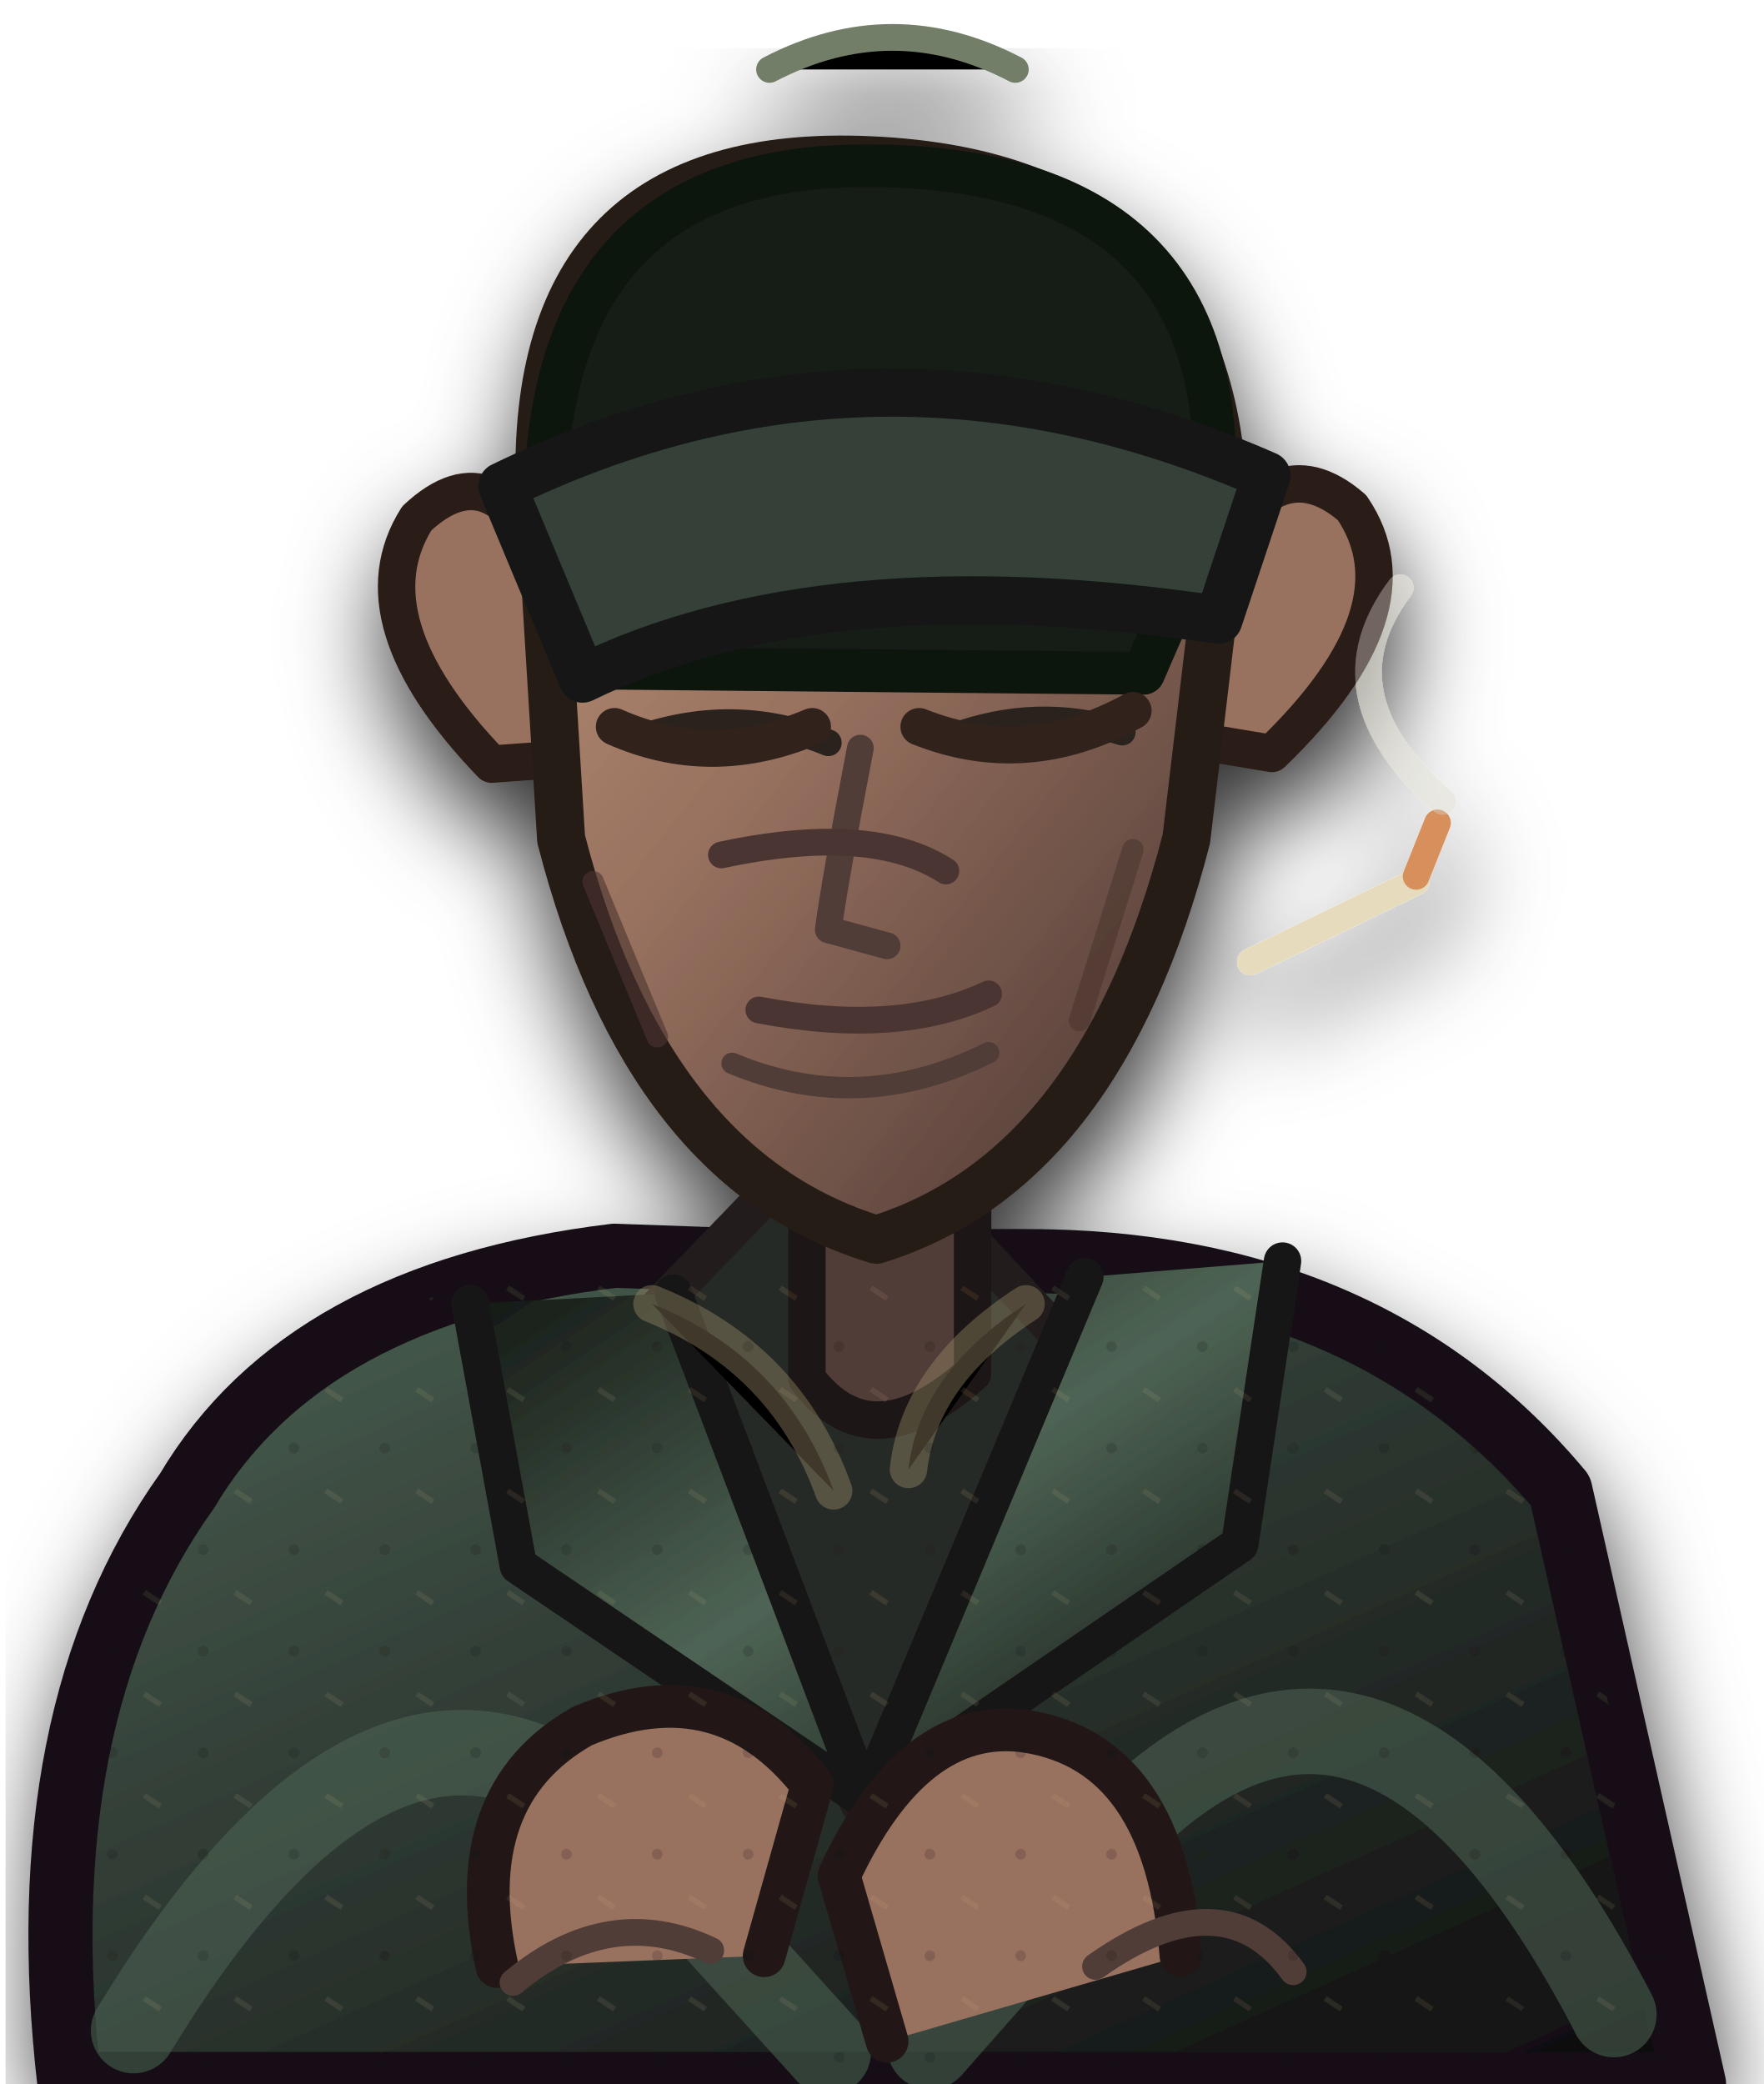
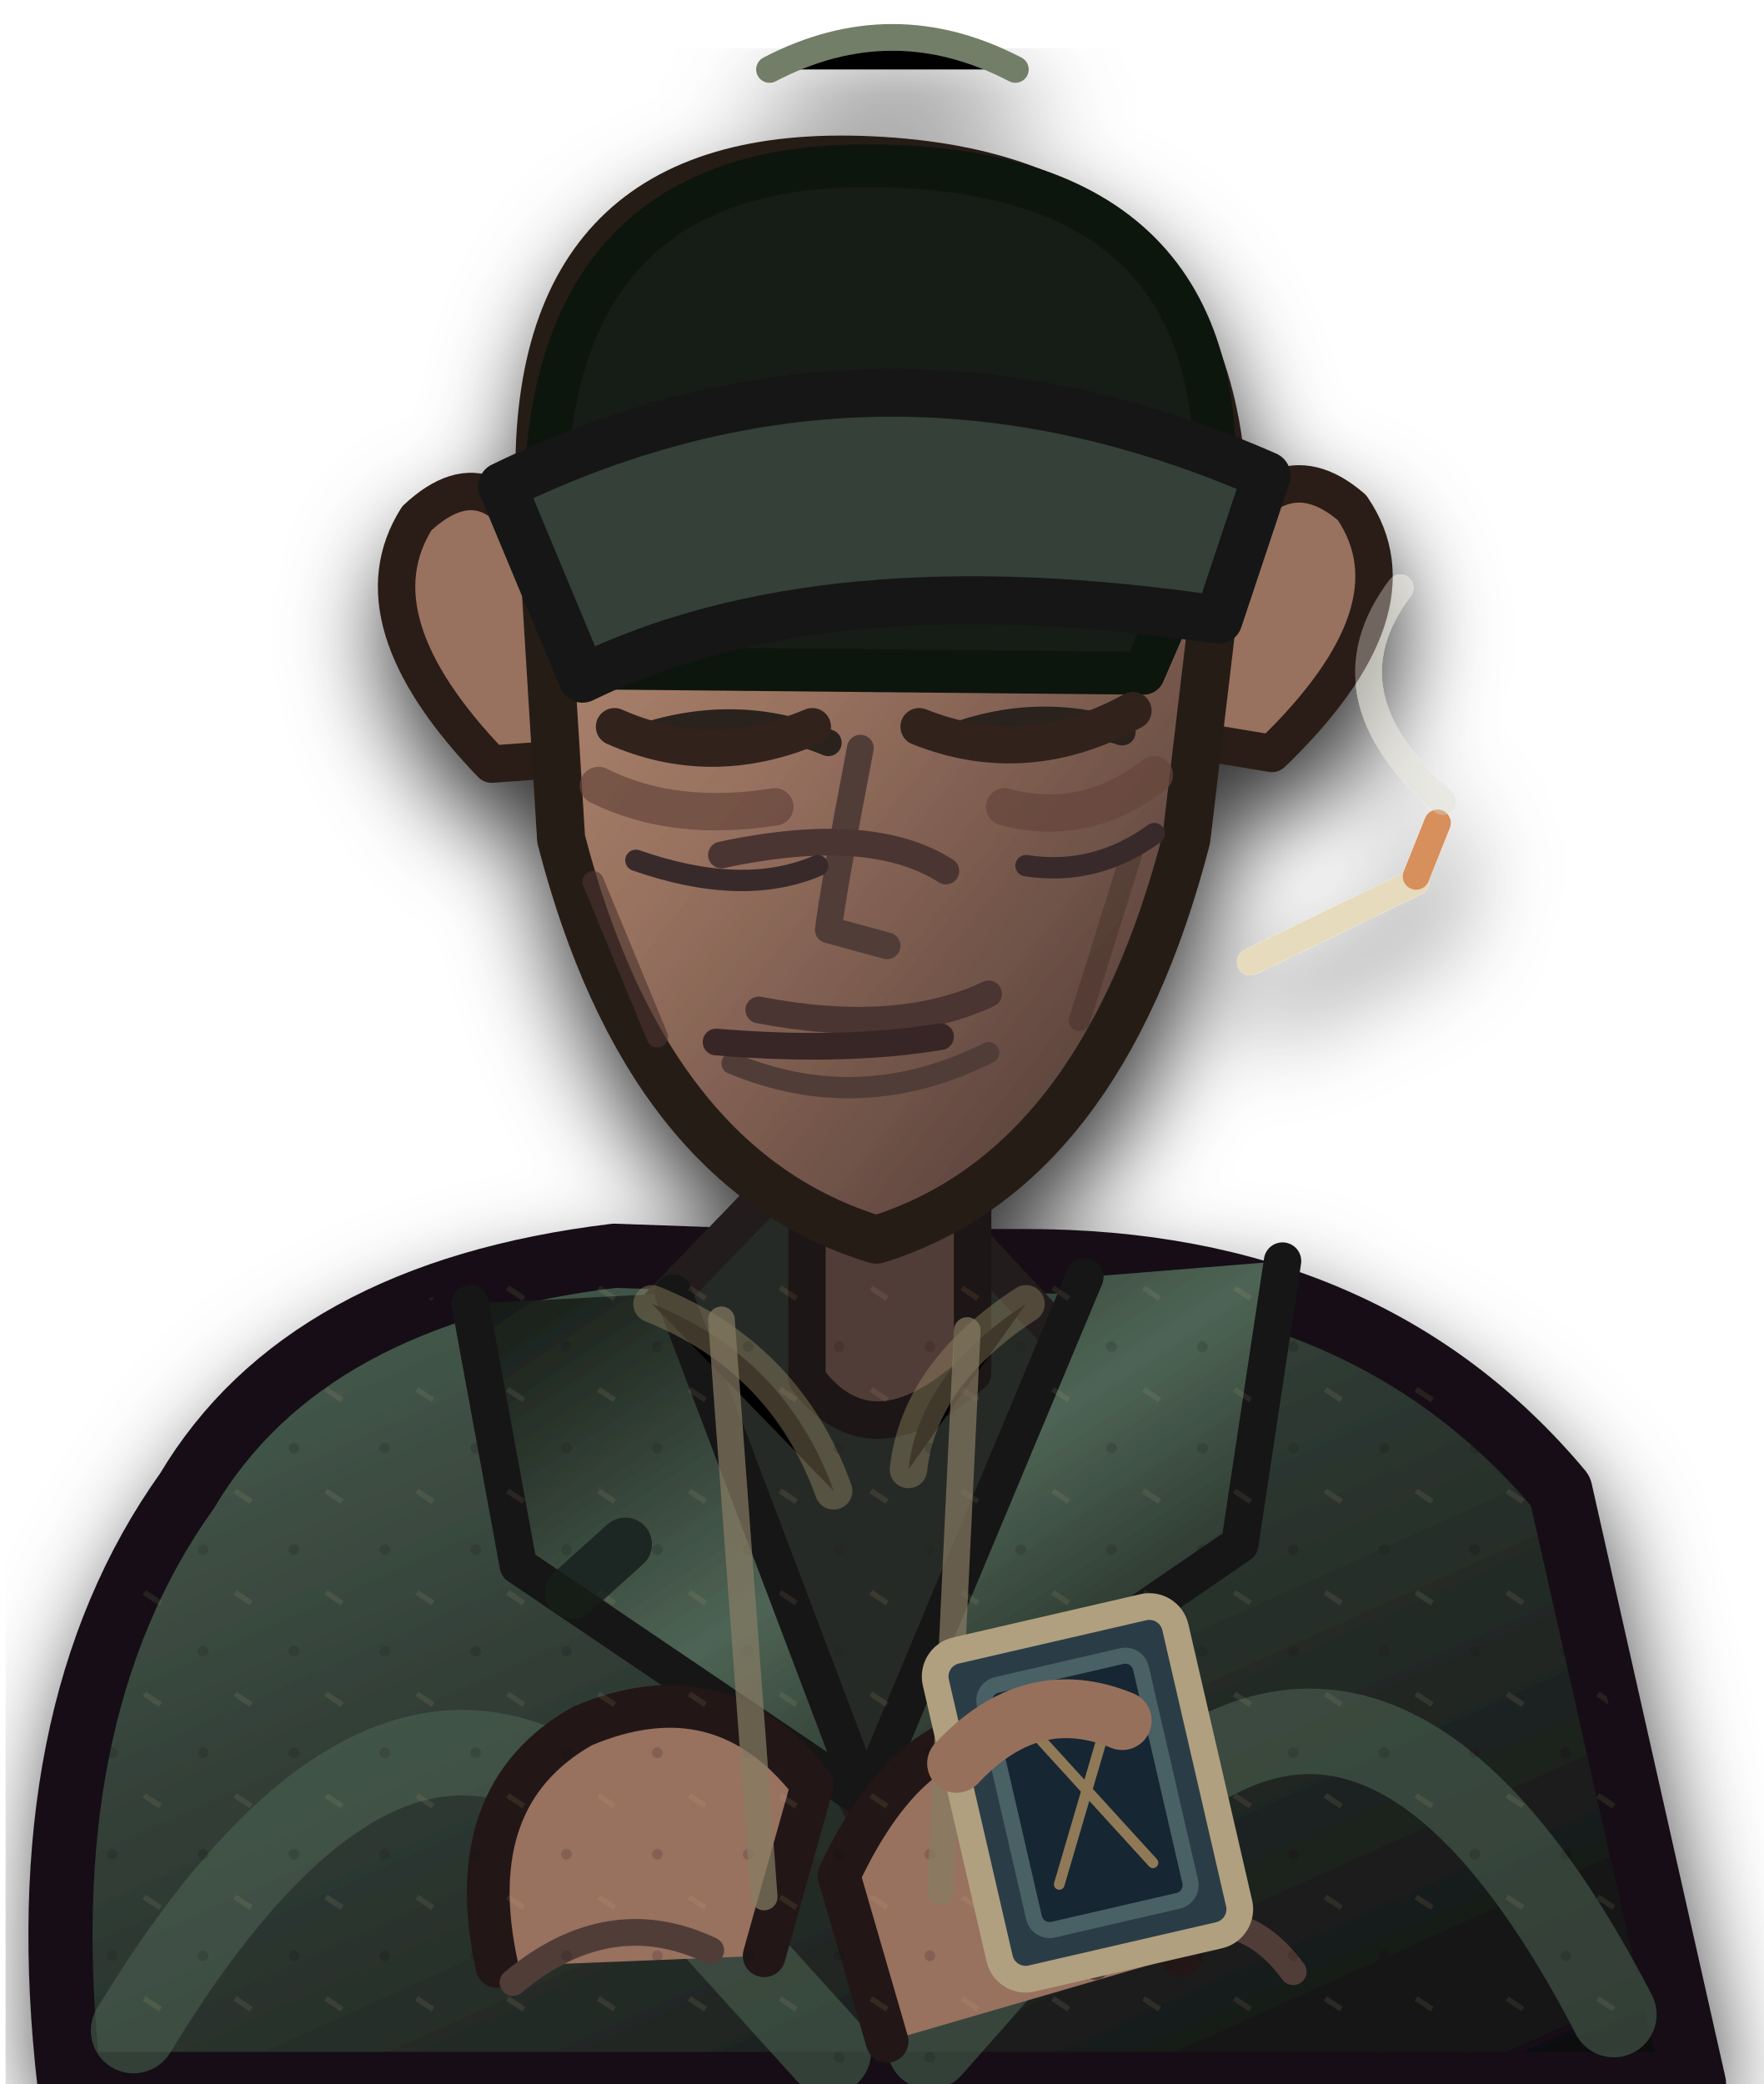
<svg xmlns="http://www.w3.org/2000/svg" viewBox="0 0 330 390" role="img" aria-label="The Grinder">
  <defs>
    <linearGradient id="cloth" x1="0" y1="0" x2=".9" y2="1">
      <stop stop-color="#4e6454" />
      <stop offset=".44" stop-color="#303c35" />
      <stop offset="1" stop-color="#100f10" />
    </linearGradient>
    <linearGradient id="face" x1="0" y1="0" x2=".8" y2="1">
      <stop stop-color="#c29a7e" />
      <stop offset=".5" stop-color="#98715f" />
      <stop offset="1" stop-color="#513c37" />
    </linearGradient>
    <linearGradient id="shadow" x1="0" y1="0" x2="1" y2="1">
      <stop stop-color="#101310" />
      <stop offset=".5" stop-color="#4e6454" />
      <stop offset="1" stop-color="#090b09" />
    </linearGradient>
    <pattern id="grain" width="17" height="19" patternUnits="userSpaceOnUse">
      <circle cx="4" cy="5" r="1" fill="#100e0c" opacity=".24" />
      <path d="M10 13l3 2" stroke="#e5c394" stroke-width="1" opacity=".16" />
    </pattern>
    <filter id="shadowFx">
      <feDropShadow dx="1" dy="9" stdDeviation="9" flood-color="#000" flood-opacity=".8" />
    </filter>
  </defs>
  <g filter="url(#shadowFx)" stroke-linejoin="round" stroke-linecap="round">
    <path d="M13 390Q5 321 35 279q22-37 80-44l28 1h49q64 0 100 43l25 111Z" fill="url(#cloth)" stroke="#121113" stroke-width="12" />
    <path d="M144 223l-27 28 44 87 41-84-29-31Z" fill="#282b26" stroke="#211d1b" stroke-width="7" />
    <path d="M126 242l36 95-65-44-9-49m115-5-41 98 70-48 8-53" fill="url(#shadow)" stroke="#171516" stroke-width="7" />
    <path d="M151 221v37q12 16 31-1v-38Z" fill="#513c37" stroke="#1d1512" stroke-width="7" />
    <path d="M103 108q-10-25-25-11-12 19 14 46l14-1m120-35q12-25 27-12 13 19-15 46l-12-2" fill="#98715f" stroke="#2a1b17" stroke-width="7" />
    <path d="M101 92Q99 27 163 30q66 3 66 68l-7 59q-16 62-58 75-43-13-59-75Z" fill="url(#face)" stroke="#281d19" stroke-width="9" />
    <path d="M120 105q15-8 31-1m25-2q16-6 33 3" fill="none" stroke="#513c37" stroke-width="7" />
    <path d="M120 138q18-6 35 1m23-1q16-6 32-1" fill="none" stroke="#2a221f" stroke-width="5" />
    <path d="M161 140q-5 26-6 34l11 3" fill="none" stroke="#513c37" stroke-width="5" />
    <path d="M137 199q24 10 48-2" fill="none" stroke="#513c37" stroke-width="4" />
    <path d="M102 98Q101 31 162 31q70 0 65 65l-13 30-105-1Z" fill="#141a18" stroke="#101310" stroke-width="8" />
    <path d="M94 91q70-34 143-2l-9 27q-74-11-119 11Z" fill="#354139" stroke="#131914" stroke-width="9" />
    <path d="M115 136q18 8 37 0m20 0q20 8 40-3" stroke="#30231e" stroke-width="7" fill="none" />
    <path d="M135 160q28-6 42 3m-35 26q26 5 43-3" stroke="#4b3530" stroke-width="5" fill="none" />
    <path d="M111 165l12 29M212 159l-10 32" stroke="#49352d" stroke-width="4" opacity=".6" />
    <path d="M234 180l31-15" stroke="#e7dbbd" stroke-width="5" />
    <path d="M265 164q0 0 4-10" stroke="#d78f5b" stroke-width="5" />
    <path d="M270 150q-23-20-8-40" stroke="#d6d4c7" stroke-width="5" opacity=".4" fill="none" />
    <path d="M144 13q23-12 46 0" stroke="#727e67" stroke-width="5" />
    <path d="M122 244q25 10 34 35m36-35q-20 13-22 31" stroke="#9d8e6c" stroke-opacity=".4" stroke-width="7" />
    <path d="M25 380q48-79 92-38l38 42m147-7q-43-83-91-36l-37 42" fill="none" stroke="#4e6454" stroke-width="16" opacity=".55" />
    <path d="M93 368q-7-32 16-45 26-11 43 11l-9 32m78 0q-3-38-29-42-21-3-35 27l9 31" fill="#98715f" stroke="#211916" stroke-width="8" />
    <path d="M96 371q18-15 37-6m72 3q24-17 37 1" fill="none" stroke="#513c37" stroke-width="5" />
    <path d="M25 390Q5 321 35 279q22-37 80-44l28 1h49q64 0 100 43l25 111Z" fill="url(#grain)" stroke="none" opacity=".65" />
+     <path d="M112 147q14 7 33 4m43 0q15 4 28-6" fill="none" stroke="#65453b" stroke-width="7" opacity=".7" />
+     <path d="M119 161q20 7 34 1m39 0q13 2 24-6" fill="none" stroke="#372b29" stroke-width="4" />
+     <path d="M134 195q24 2 42-1" stroke="#392725" stroke-width="5" />
+     <path d="M135 247l8 108m38-106-5 105" fill="none" stroke="#887d65" stroke-opacity=".7" stroke-width="5" />
+     <path d="M117 289l-10 9m96 13-12 7" stroke="#171f19" stroke-width="10" stroke-opacity=".8" />
+     <g transform="translate(174 310) rotate(-13)">
+       <rect width="46" height="63" rx="5" fill="#293c46" stroke="#b0a07f" stroke-width="5" />
+       <rect x="8" y="8" width="30" height="47" rx="3" fill="#152733" stroke="#4a6065" stroke-width="3" />
+       <path d="M14 15l18 32m-18 0 18-32" stroke="#907957" stroke-width="2" />
+     </g>
+     <path d="M179 330q14-15 31-8" fill="none" stroke="#97705b" stroke-width="11" />
  </g>
</svg>
